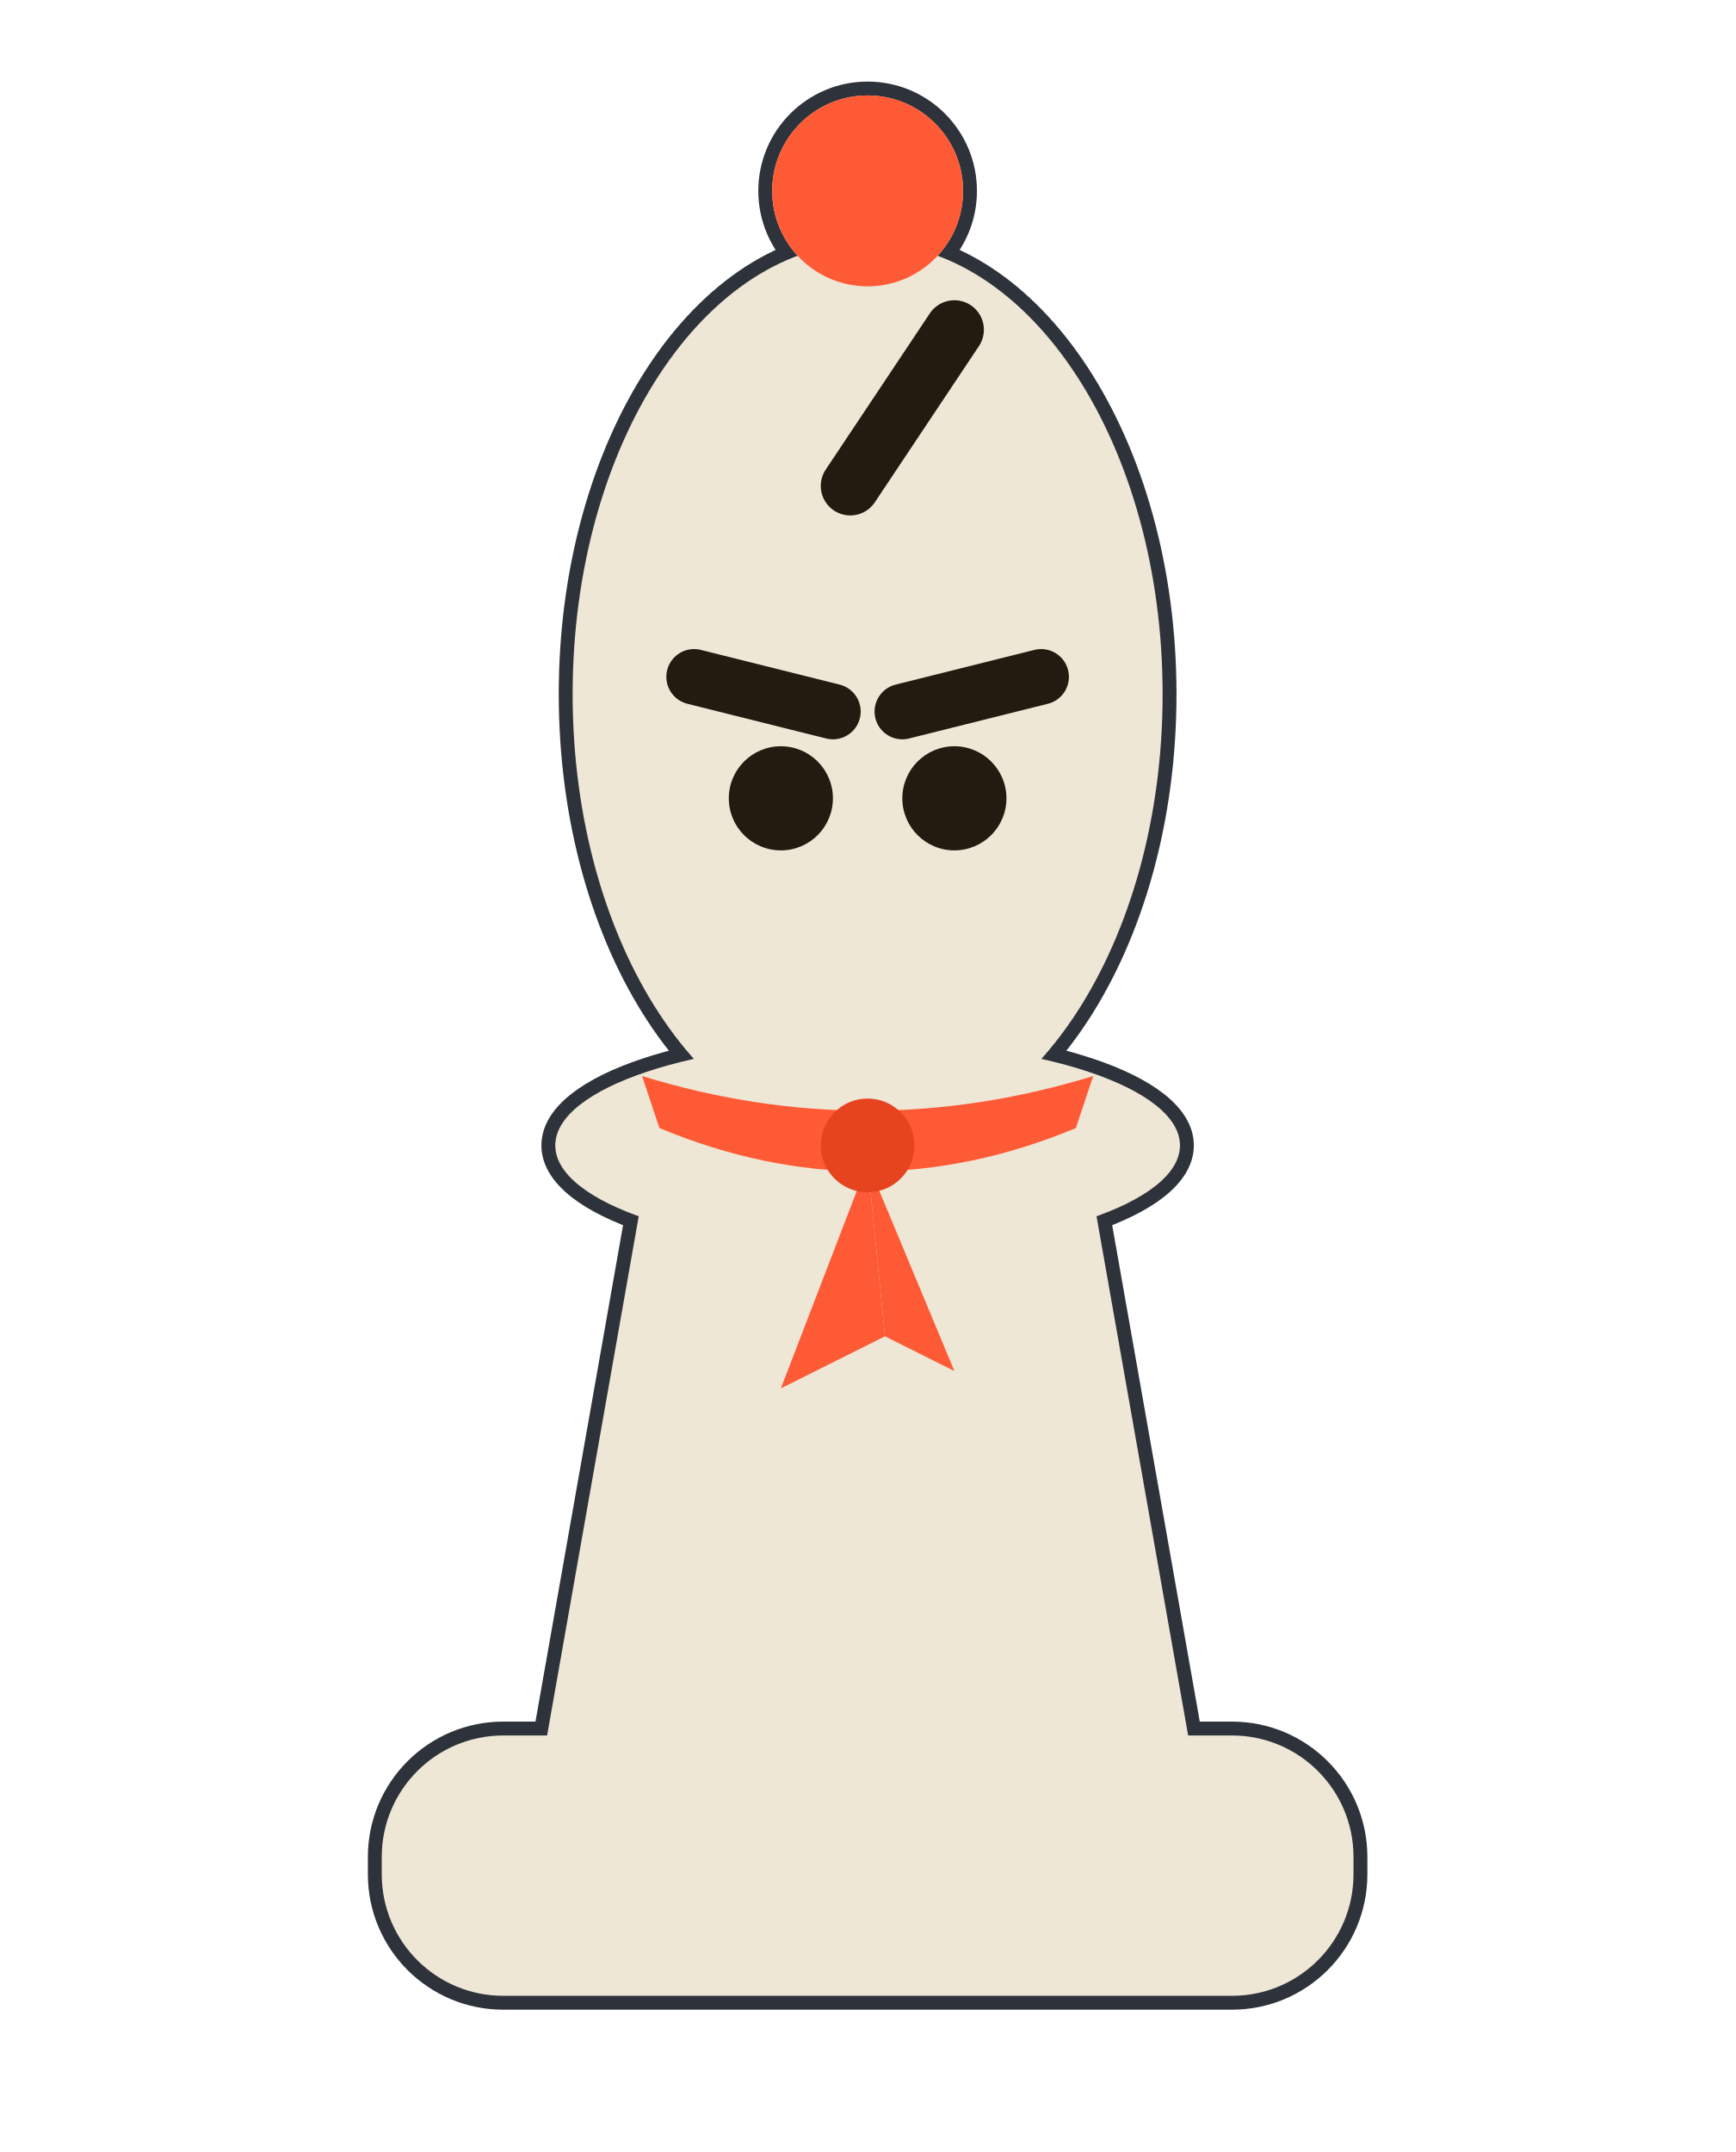
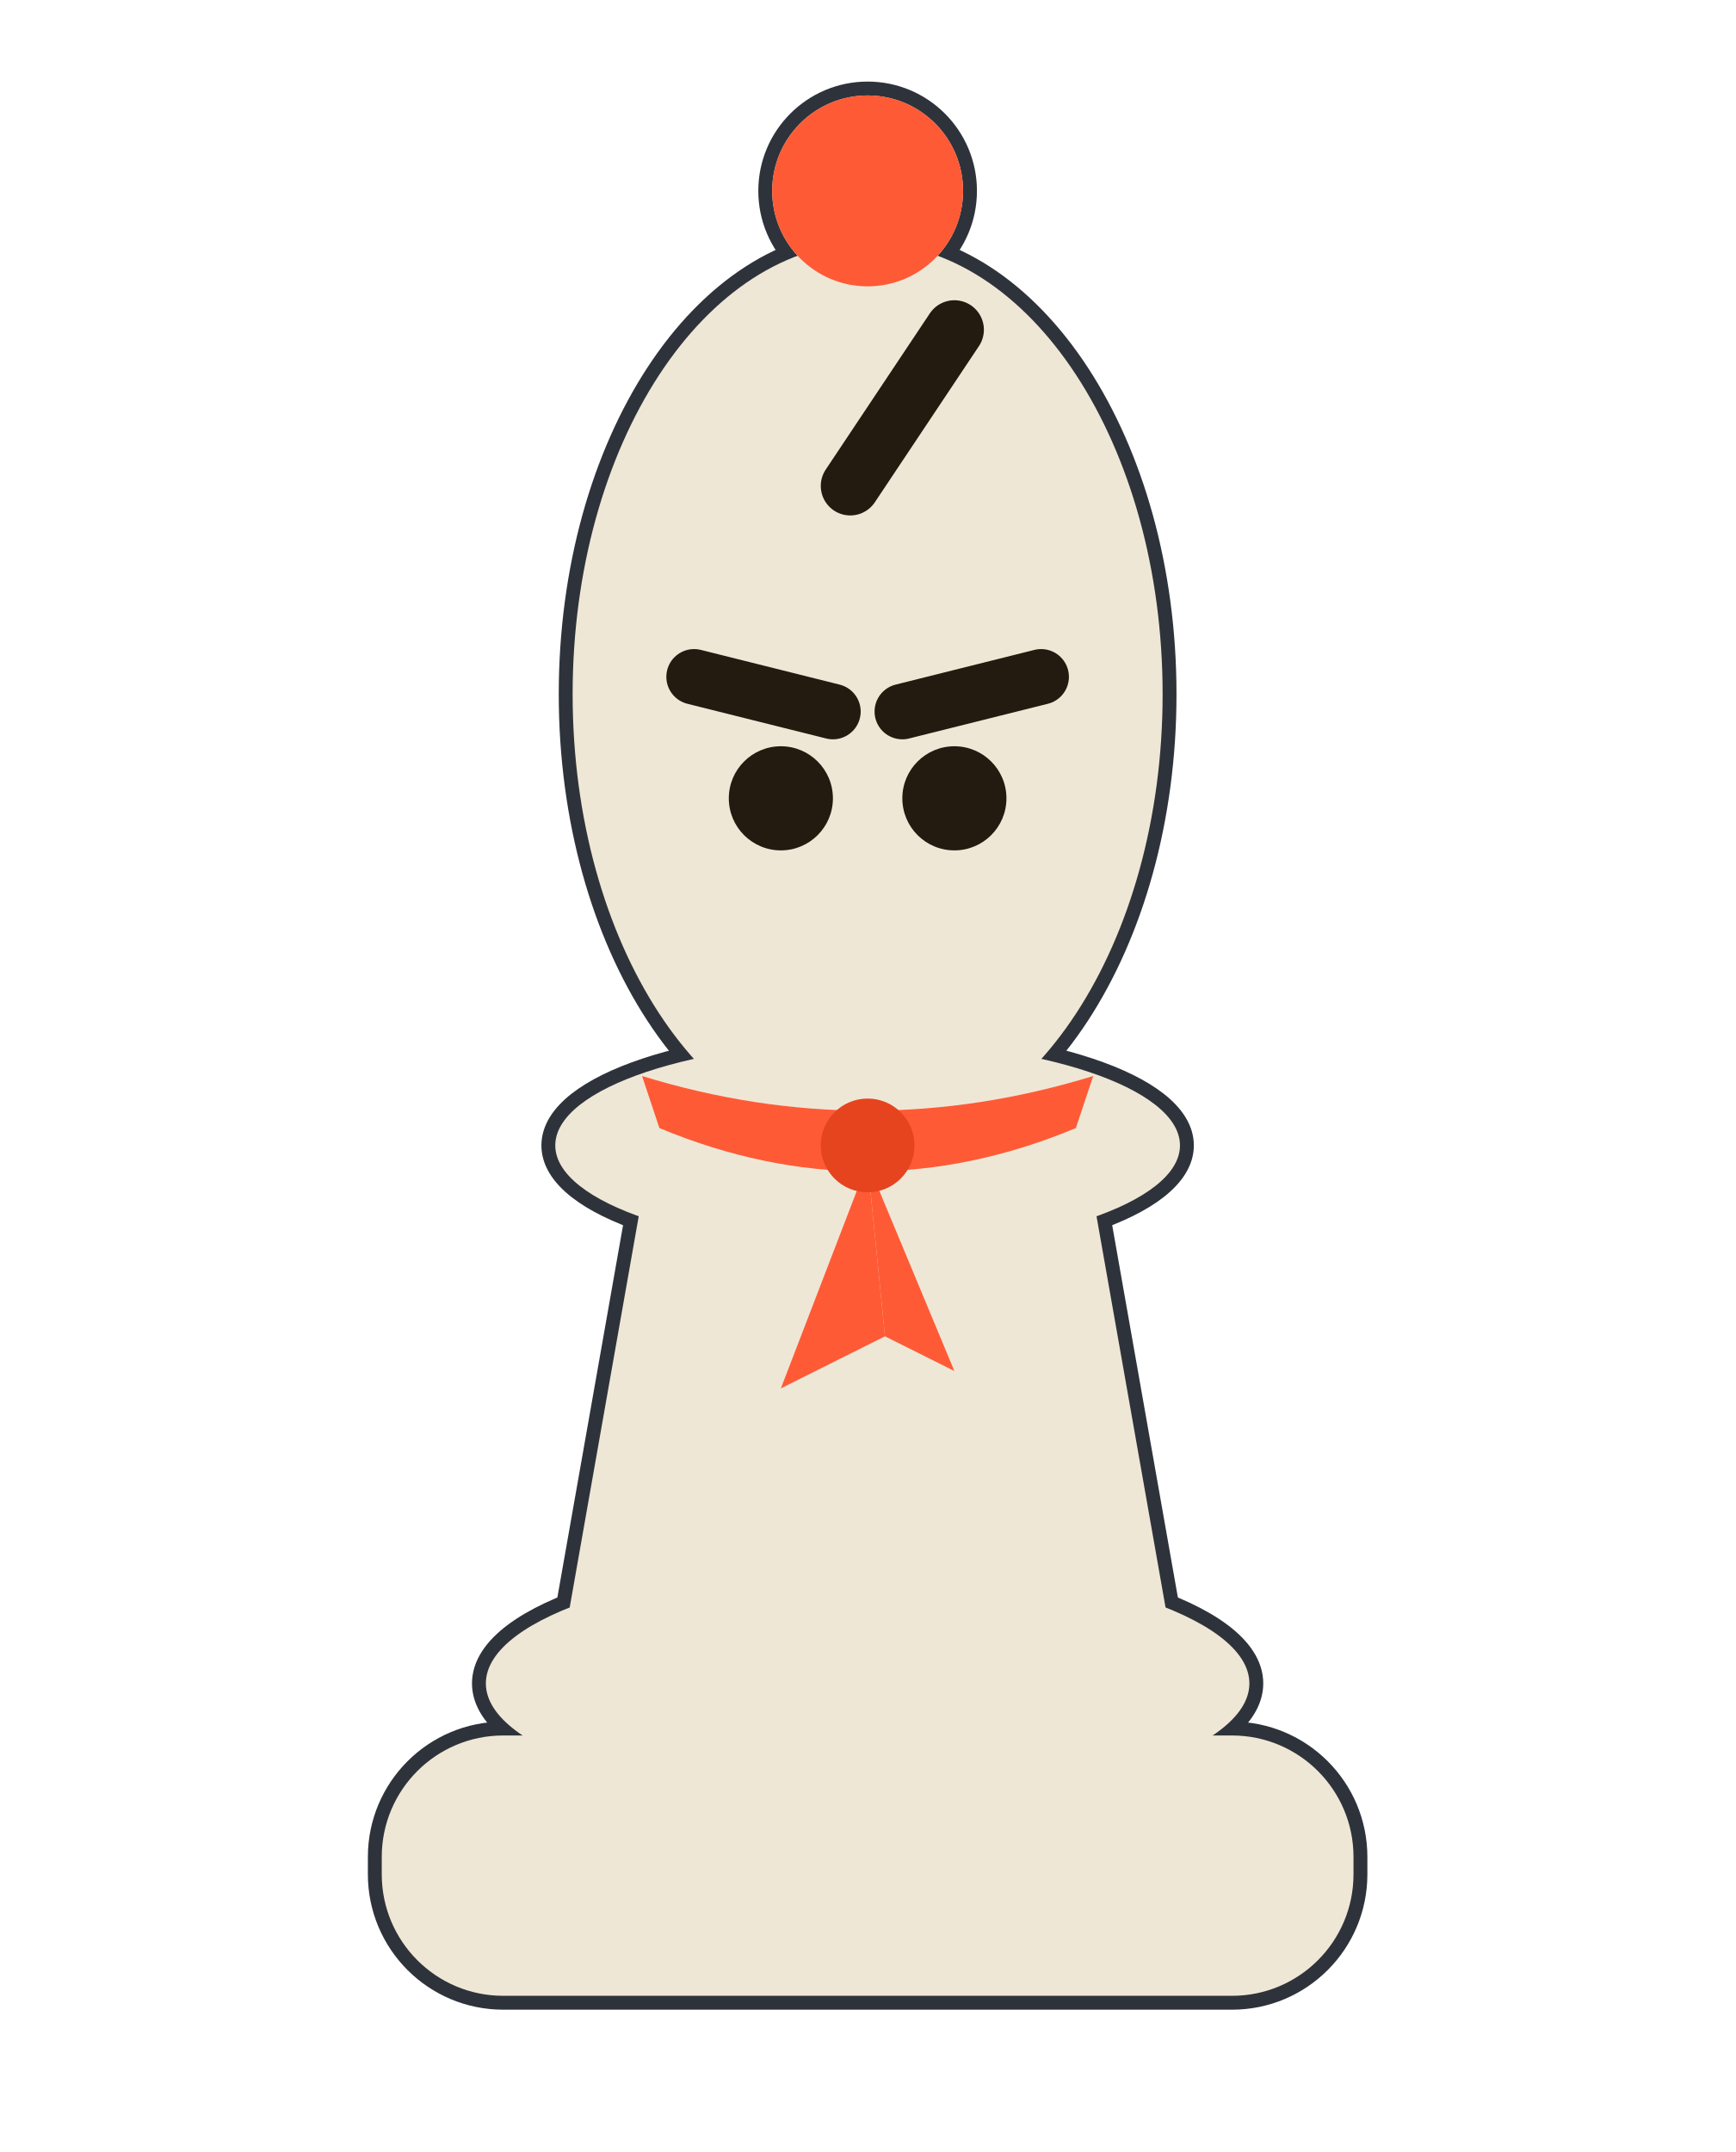
<svg xmlns="http://www.w3.org/2000/svg" viewBox="0 0 100 124">
  <g stroke-linejoin="round" stroke-linecap="round">
    <rect x="22" y="100" width="56" height="15" rx="7" fill="#2e333b" stroke="#2e333b" stroke-width="1.6" />
+     <ellipse cx="50" cy="97" rx="22" ry="7" fill="#2e333b" stroke="#2e333b" stroke-width="1.6" />
    <ellipse cx="50" cy="66" rx="18" ry="6" fill="#2e333b" stroke="#2e333b" stroke-width="1.6" />
    <path d="M37,69 L31,103 L69,103 L63,69 Z" fill="#2e333b" stroke="#2e333b" stroke-width="1.6" />
    <ellipse cx="50" cy="40" rx="17" ry="26" fill="#2e333b" stroke="#2e333b" stroke-width="1.6" />
    <circle cx="50" cy="11" r="5.5" fill="#2e333b" stroke="#2e333b" stroke-width="1.6" />
  </g>
  <rect x="22" y="100" width="56" height="15" rx="7" fill="#efe7d6" />
+   <ellipse cx="50" cy="97" rx="22" ry="7" fill="#efe7d6" />
  <ellipse cx="50" cy="66" rx="18" ry="6" fill="#efe7d6" />
  <path d="M37,69 L31,103 L69,103 L63,69 Z" fill="#efe7d6" />
  <ellipse cx="50" cy="40" rx="17" ry="26" fill="#efe7d6" />
  <circle cx="50" cy="11" r="5.5" fill="#efe7d6" />
  <circle cx="50" cy="11" r="5.5" fill="#ff5a36" />
  <path d="M55,19 L49,28" stroke="#231a10" stroke-width="3.4" stroke-linecap="round" />
  <path d="M40,39 L48,41" stroke="#231a10" stroke-width="3.2" stroke-linecap="round" />
  <path d="M60,39 L52,41" stroke="#231a10" stroke-width="3.2" stroke-linecap="round" />
  <circle cx="45" cy="46" r="3" fill="#231a10" />
  <circle cx="55" cy="46" r="3" fill="#231a10" />
  <path d="M37,62 Q50,66 63,62 L62,65 Q50,70 38,65 Z" fill="#ff5a36" />
  <path d="M50,67 L45,80 L51,77 Z" fill="#ff5a36" />
  <path d="M50,67 L55,79 L51,77 Z" fill="#ff5a36" />
  <circle cx="50" cy="66" r="2.7" fill="#e6431f" />
</svg>
